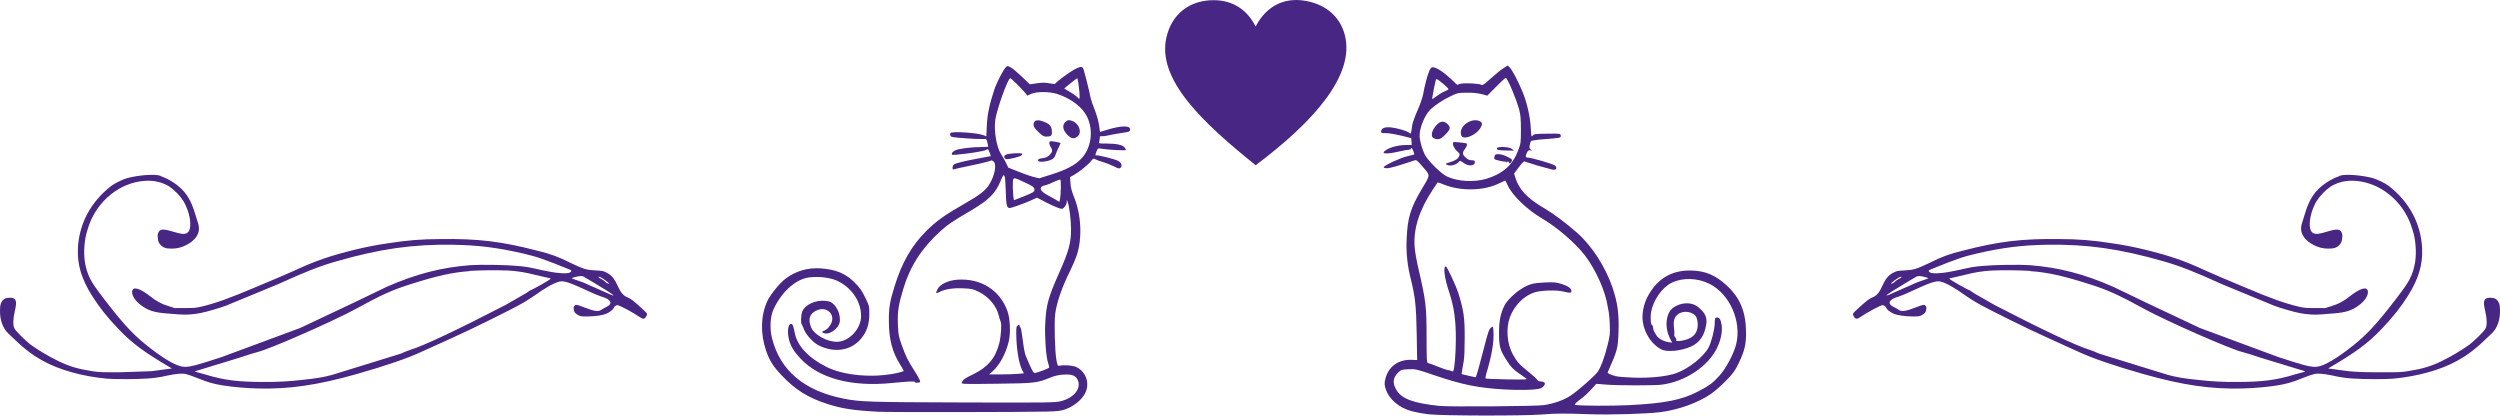
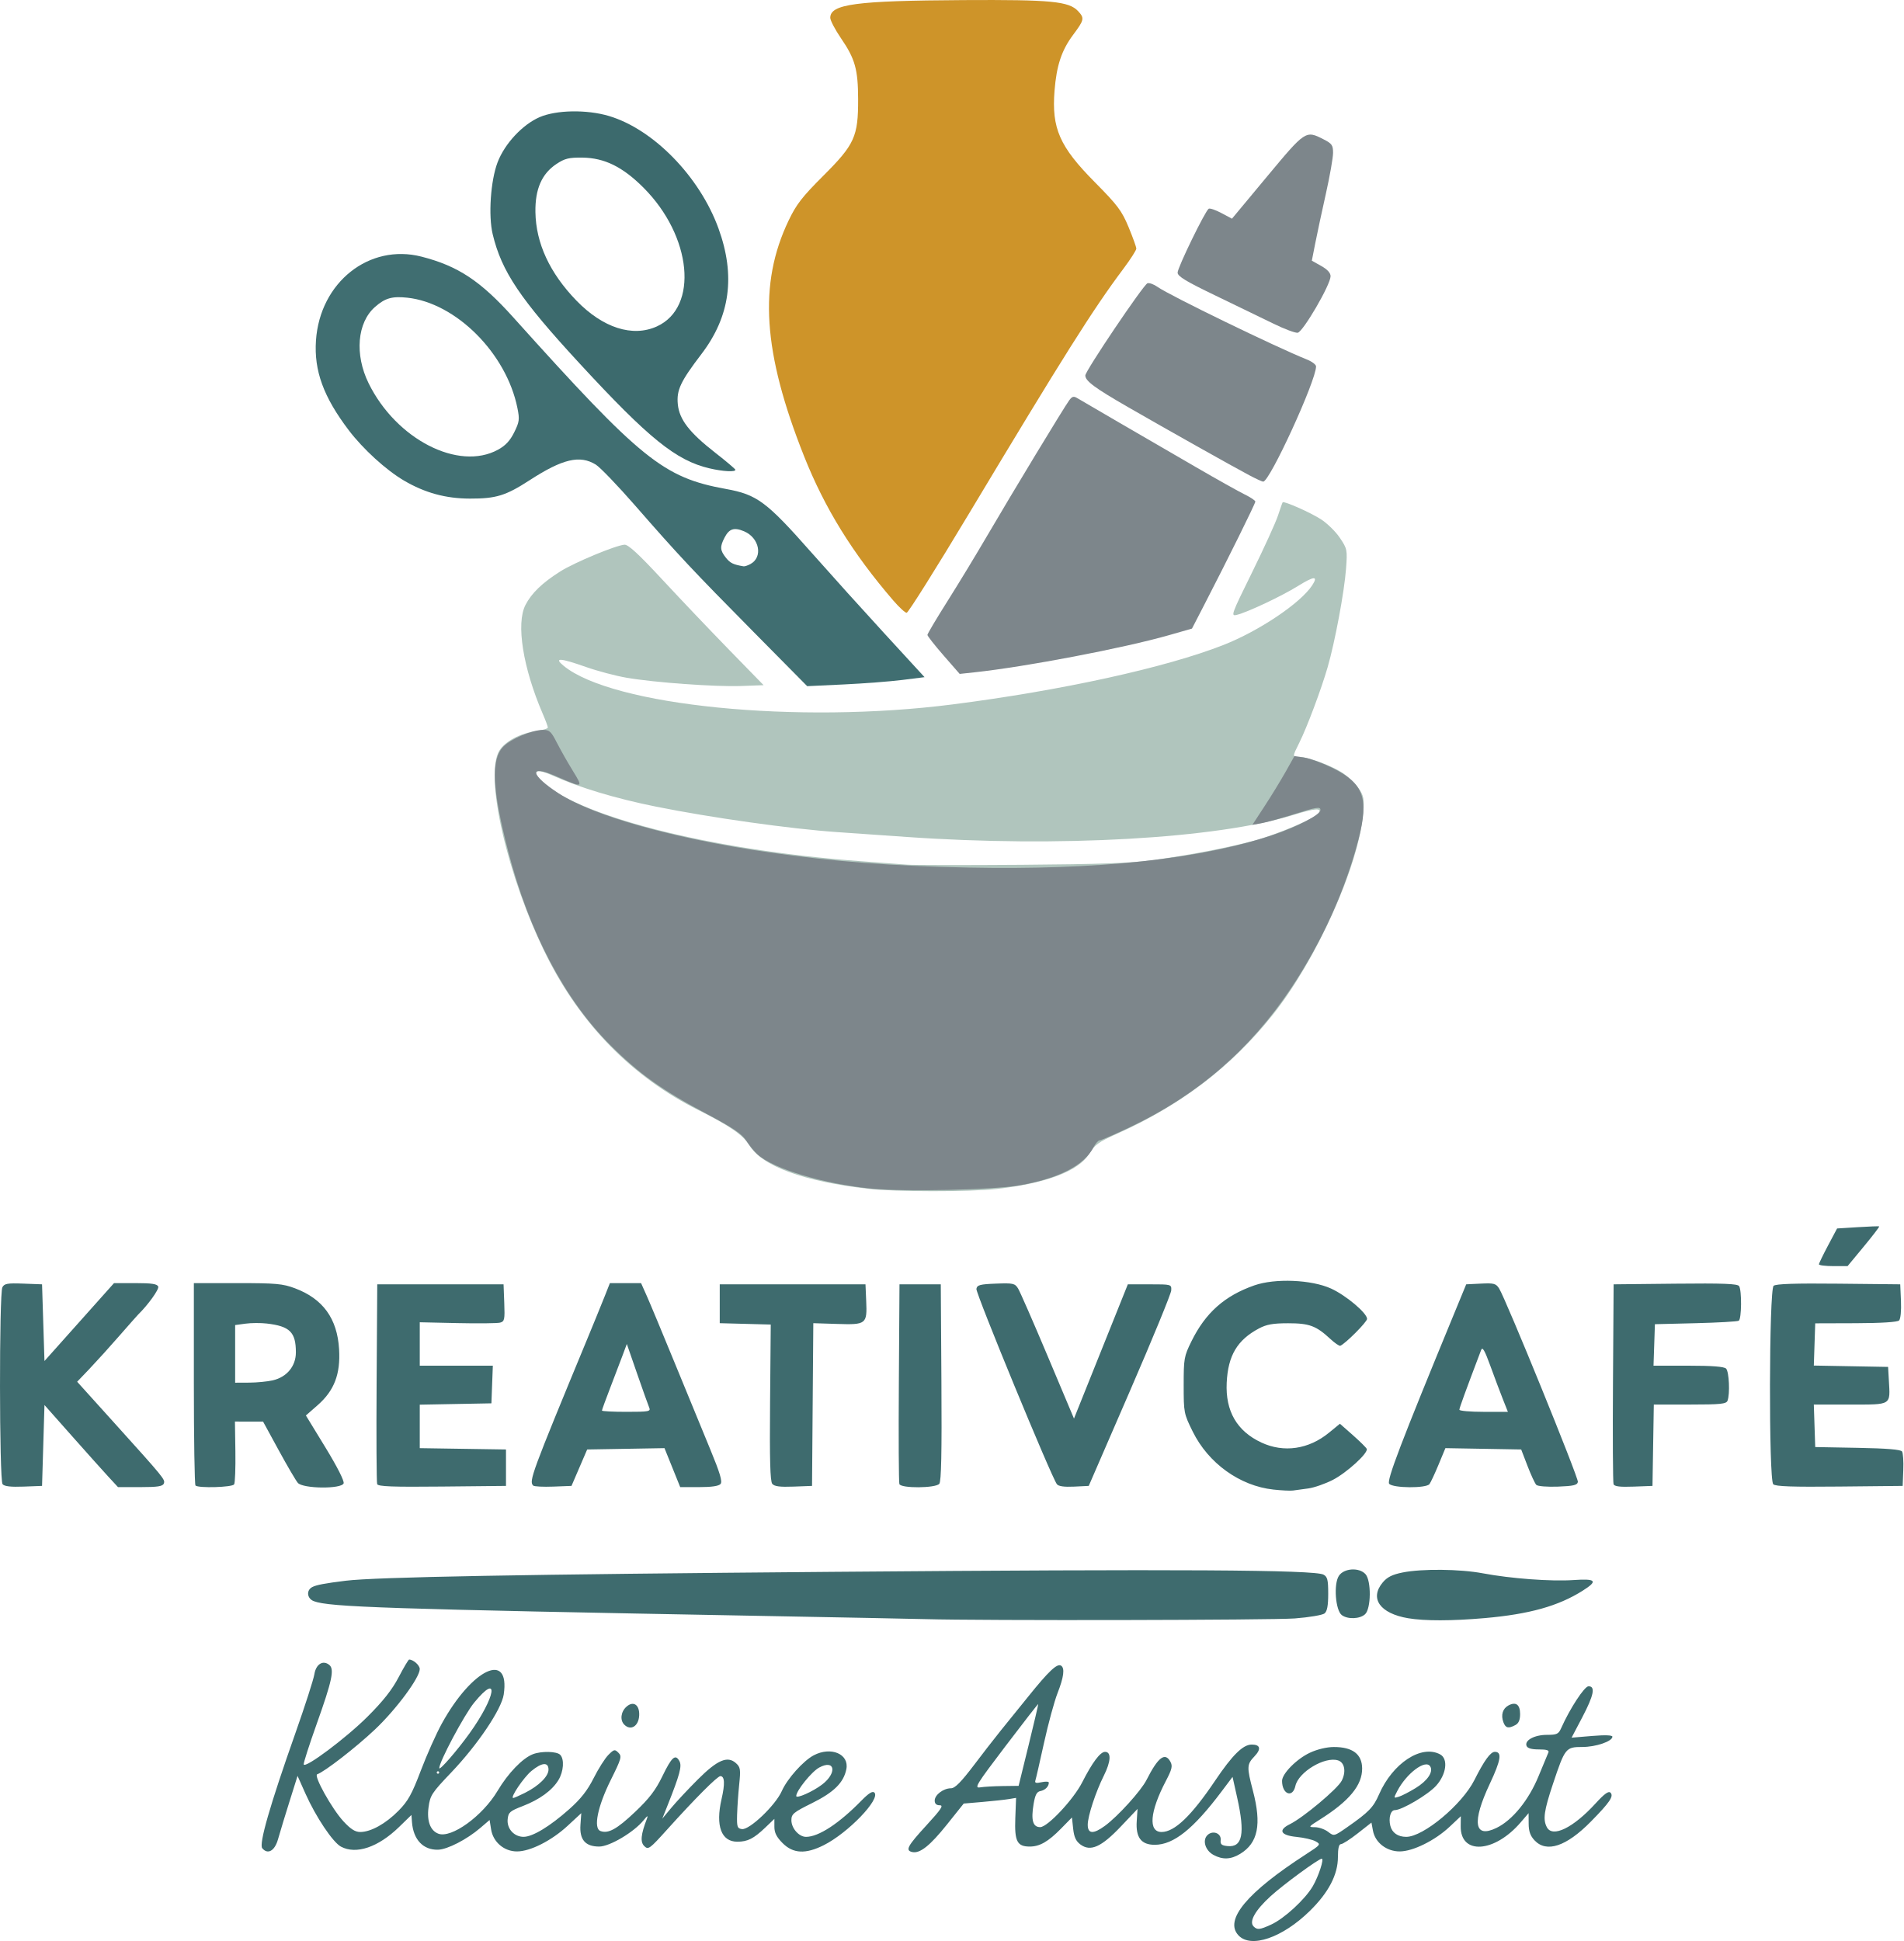
- <svg xmlns="http://www.w3.org/2000/svg" width="340.194" height="56.546" viewBox="0 0 90.01 14.961">
-   <g style="fill:#482683;fill-opacity:1;fill-rule:evenodd">
-     <path d="M203.454 81.412c-.346-1.354-1.435-2.2-2.932-2.374a3.52 3.52 0 0 0-.38-.021c-1.302 0-2.228.764-2.758 1.807-.553-1.1-1.498-1.796-2.874-1.796l-.28.01c-1.37.1-2.546.913-2.916 2.517-.667 2.884 2.5 5.833 6.07 8.702 3.808-2.85 6.78-6.07 6.07-8.844zM271.113 91a3.91 3.91 0 0 0-.86.43c-.8.527-1.192 1.113-1.53 2.293l-.158.507a1.147 1.147 0 0 0-.052.346c0 .43.307.828.85 1.106a2.08 2.08 0 0 0 1.013.25c.382 0 .572-.065.747-.253a.6.6 0 0 0 .179-.387c.03-.188.03-.274-.003-.383-.093-.315-.3-.346-.968-.147-.6.18-.782.205-.954.13-.172-.075-.245-.212-.27-.493-.038-.46.13-1.106.43-1.65a3.61 3.61 0 0 1 1.013-1.058c.6-.35 1.233-.452 2.004-.33 1.643.264 3.058 1.578 3.54 3.286a4.36 4.36 0 0 1 .203 1.027c.083.856-.045 1.633-.375 2.293-.165.332-.38.64-1.013 1.47-1.38 1.794-2.077 2.52-3.306 3.437-1.002.746-1.688 1.102-2.128 1.102-.4 0-.827-.116-2.52-.67l-5.33-1.975-3.72-1.756-2.152-1.037c-2-.883-3.733-1.328-5.7-1.48-.696-.05-2.442-.024-3.26.055-.592.055-.73.082-1.636.288-.9.202-1.663.267-1.877.157-.124-.062-.134-.144-.024-.188 1.774-.722 2.27-.893 3.24-1.116 1.74-.397 3.05-.558 4.728-.585 2.717-.045 4.963.274 7.93 1.126 1.157.332 2.1.705 3.985 1.56l3.55 1.465c.413.154 1.347.428 1.746.5.458.092 1.037.13 1.464.086l.86-.068c.77-.058 1.236-.2 1.698-.558.4-.294.623-.654.603-.924-.028-.38-.513-.246-1.267.346a3.34 3.34 0 0 1-1.188.633l-.448.144-.7-.003c-.623 0-.727-.01-1.085-.092-.95-.223-1.9-.558-3.688-1.318l-1.667-.702-.995-.435c-1.405-.654-2.438-1.013-4.102-1.42a23.54 23.54 0 0 0-2.418-.462 20.93 20.93 0 0 0-3.354-.264c-2.624-.04-4.215.154-6.695.8a9.03 9.03 0 0 0-2.187.804c-.95.448-1.1.496-1.73.527-.468.024-.52.034-.723.134-.393.192-.572.414-.868 1.075-.14.315-.358.544-.592.623-.18.058-.472.288-.95.73-.43.397-.42.38-.327.56.103.195.217.216.417.072.424-.3 1.405-.828 1.543-.828.1 0 .203.068.255.188.052.12.262.288.506.394.244.106.734.178 1.247.185.45.003.492-.003.65-.082.2-.106.3-.2.317-.414.017-.137.01-.17-.052-.233-.096-.096-.158-.082-.678.12-.7.27-.964.3-1.174.14a1.94 1.94 0 0 0-.289-.164c-.5-.23-.358-.53.313-.72.138-.04.54-.205.892-.373 1.23-.575 1.66-.72 1.956-.647.386.092.93.397 1.732.972.162.116.496.325.74.47.823.472 3.496 1.794 4.942 2.44l1.932.876c.964.452 2.456.965 4.456 1.534 2.672.757 4.6 1.037 6.733.982.816-.02 1.753-.106 2.4-.212.575-.096.968-.2 1.588-.452.875-.34.964-.363 1.36-.34.18.01.537.068.792.123a7.91 7.91 0 0 0 1.477.209c.685.048 2.15.048 2.655.003 1.66-.154 3.234-.6 4.32-1.2.84-.466 1.35-.87 2.397-1.893.365-.356.565-.938.544-1.568-.007-.312-.024-.394-.096-.534-.1-.216-.282-.312-.554-.312-.45 0-.527.192-.355.917.124.52.134.972.02 1.18-.107.202-.713.798-1.1 1.1a14.02 14.02 0 0 1-1.877 1.113c-.727.356-1.35.54-2.307.688-.475.072-.63.08-1.877.075-1.133 0-1.495-.014-2.17-.075l-1.378-.185c1.84-1.068 2.717-1.718 3.62-2.667.823-.863 1.32-1.5 1.822-2.293.713-1.14 1-2.098.954-3.197-.07-1.67-.868-3.173-2.263-4.258-.217-.17-.782-.448-1.085-.534-.734-.2-1.898-.3-2.273-.157zm-21.008 6.466c1.102.068 2.218.315 3.96.87 1.288.4 2.066.76 3.788 1.705 1.5.818 5.903 2.756 6.674 2.927.138.03.713.212 1.28.4l2.576.787c.22.058.403.12.403.134 0 .014-.06.038-.127.048-.067.01-.35.1-.62.17-1.202.37-2.214.5-3.905.496a20.41 20.41 0 0 1-2.648-.14c-.92-.092-1.446-.18-2.032-.34l-4.684-1.448a5.87 5.87 0 0 0-.706-.28c-.85-.257-3.25-1.393-6.406-3.026l-1.384-.794-.296-.202c-.086 0-1.402-.743-1.402-.8 0-.014.103-.04.234-.065l.816-.188a9.086 9.086 0 0 1 1.877-.3 29.02 29.02 0 0 1 2.6.027zm-7.153.407c.12.03.203.065.2.08a4.03 4.03 0 0 1-.424.154c-.214.068-.5.178-.627.243s-.344.16-.482.216l-.734.325c-.7.322-.75.305-.2-.055l1.112-.678.534-.315c.117-.068.262-.062.63.03zm-1.63.01a.716.716 0 0 1-.183.116.98.98 0 0 0-.231.157c-.083.1-.248.18-.3.164-.04-.014.34-.312.53-.414.124-.065.217-.08.183-.024zM122.887 91a3.91 3.91 0 0 1 .86.43c.8.527 1.192 1.113 1.53 2.293l.158.507c.028.068.052.226.052.346 0 .43-.307.828-.85 1.106a2.08 2.08 0 0 1-1.013.25c-.382 0-.572-.065-.747-.253a.6.6 0 0 1-.179-.387c-.03-.188-.03-.274.003-.383.093-.315.3-.346.968-.147.6.18.782.205.954.13.172-.075.245-.212.27-.493.038-.46-.13-1.106-.43-1.65a3.61 3.61 0 0 0-1.013-1.058c-.6-.35-1.233-.452-2.004-.33-1.643.264-3.058 1.578-3.54 3.286a4.36 4.36 0 0 0-.203 1.027c-.083.856.045 1.633.375 2.293.165.332.38.64 1.013 1.47 1.38 1.794 2.077 2.52 3.306 3.437 1.002.746 1.688 1.102 2.128 1.102.4 0 .827-.116 2.52-.67l5.33-1.975 3.72-1.756 2.152-1.037c2-.883 3.733-1.328 5.7-1.48.696-.05 2.442-.024 3.26.055.592.055.73.082 1.636.288.9.202 1.663.267 1.877.157.124-.062.134-.144.024-.188-1.774-.722-2.27-.893-3.24-1.116-1.74-.397-3.05-.558-4.728-.585-2.717-.045-4.963.274-7.93 1.126-1.157.332-2.1.705-3.985 1.56l-3.55 1.465c-.413.154-1.347.428-1.746.5a5.375 5.375 0 0 1-1.464.086l-.86-.068c-.77-.058-1.236-.2-1.698-.558-.4-.294-.623-.654-.603-.924.028-.38.513-.246 1.267.346a3.34 3.34 0 0 0 1.188.633l.448.144.7-.003c.623 0 .727-.01 1.085-.092.95-.223 1.9-.558 3.688-1.318l1.667-.702.995-.435c1.405-.654 2.438-1.013 4.102-1.42a23.54 23.54 0 0 1 2.418-.462 20.93 20.93 0 0 1 3.354-.264c2.624-.04 4.215.154 6.695.8a9.03 9.03 0 0 1 2.187.804c.95.448 1.1.496 1.73.527.468.024.52.034.723.134.393.192.572.414.868 1.075.14.315.358.544.592.623.18.058.472.288.95.73.43.397.42.38.327.56-.103.195-.217.216-.417.072-.424-.3-1.405-.828-1.543-.828-.1 0-.203.068-.255.188-.052.12-.262.288-.506.394-.244.106-.734.178-1.247.185-.45.003-.492-.003-.65-.082-.2-.106-.3-.2-.317-.414-.017-.137-.01-.17.052-.233.096-.096.158-.082.678.12.7.27.964.3 1.174.14a1.94 1.94 0 0 1 .289-.164c.5-.23.358-.53-.313-.72a8.455 8.455 0 0 1-.892-.373c-1.23-.575-1.66-.72-1.956-.647-.386.092-.93.397-1.732.972-.162.116-.496.325-.74.47-.823.472-3.496 1.794-4.942 2.44l-1.932.876c-.964.452-2.456.965-4.456 1.534-2.672.757-4.6 1.037-6.733.982a19.217 19.217 0 0 1-2.4-.212 6.614 6.614 0 0 1-1.588-.452c-.875-.34-.964-.363-1.36-.34-.18.01-.537.068-.792.123a7.91 7.91 0 0 1-1.477.209c-.685.048-2.15.048-2.655.003-1.66-.154-3.234-.6-4.32-1.2-.84-.466-1.35-.87-2.397-1.893-.365-.356-.565-.938-.544-1.568.007-.312.024-.394.096-.534.1-.216.282-.312.554-.312.45 0 .527.192.355.917-.124.52-.134.972-.02 1.18.107.202.713.798 1.1 1.1a14.02 14.02 0 0 0 1.877 1.113c.727.356 1.35.54 2.307.688.475.072.63.08 1.877.075l2.17-.075 1.378-.185c-1.84-1.068-2.717-1.718-3.62-2.667-.823-.863-1.32-1.5-1.822-2.293-.713-1.14-1-2.098-.954-3.197.07-1.67.868-3.173 2.263-4.258.217-.17.782-.448 1.085-.534.734-.2 1.898-.3 2.273-.157zm21.008 6.466c-1.102.068-2.218.315-3.96.87-1.288.4-2.066.76-3.788 1.705-1.5.818-5.903 2.756-6.674 2.927-.138.03-.713.212-1.28.4l-2.576.787c-.22.058-.403.12-.403.134 0 .014.06.038.127.048.067.01.35.1.62.17 1.202.37 2.214.5 3.905.496a20.41 20.41 0 0 0 2.648-.14c.92-.092 1.446-.18 2.032-.34l4.684-1.448a5.87 5.87 0 0 1 .706-.28c.85-.257 3.25-1.393 6.406-3.026l1.384-.794.296-.202c.086 0 1.402-.743 1.402-.8 0-.014-.103-.04-.234-.065l-.816-.188a9.086 9.086 0 0 0-1.877-.3 29.02 29.02 0 0 0-2.6.027zm7.153.407c-.12.03-.203.065-.2.08a4.03 4.03 0 0 0 .424.154c.214.068.5.178.627.243s.344.16.482.216l.734.325c.7.322.75.305.2-.055l-1.112-.678-.534-.315c-.117-.068-.262-.062-.63.03zm1.63.01c.014.02.093.072.183.116a.98.98 0 0 1 .231.157c.083.1.248.18.3.164.04-.014-.34-.312-.53-.414-.124-.065-.217-.08-.183-.024z" style="fill:#482683;fill-opacity:1" transform="matrix(.52917 0 0 .52917 -59.241 -41.813)" />
-   </g>
-   <path style="fill:#482683;fill-opacity:1;stroke-width:1" d="M110.973 155.94a5.116 5.116 0 0 1-.61-.11c-.463-.125-.825-.435-.942-.806a.51.51 0 0 1-.015-.342c.101-.454.466-.723.952-.704l.196.008-.016-.934c-.018-1.007-.051-1.322-.21-1.977a4.765 4.765 0 0 1-.15-1.482c.03-.72.143-1.094.532-1.744.329-.55.325-.496.055-.81-.21-.246-.235-.265-.31-.24-.644.214-.873.28-.983.28-.089 0-.127-.013-.118-.039.023-.069.594-.334.841-.39.133-.031.246-.06.252-.064.02-.015-.07-.234-.096-.234-.014 0-.025.014-.025.031 0 .018-.035.032-.077.032-.042 0-.195.027-.34.061-.495.116-.704.088-.46-.061.162-.1.43-.166.68-.17l.23-.004-.008-.123-.01-.122-.363-.09c-.2-.049-.446-.09-.547-.09-.171-.002-.183-.007-.173-.072.015-.11.139-.156.352-.135.224.024.586.13.66.196.06.054.067.039.104-.26.01-.086.096-.328.189-.536.093-.209.185-.472.205-.585.054-.308.156-.694.222-.845.045-.102.076-.134.132-.134.118 0 .39.176.638.41l.23.22.124-.035c.144-.04.698-.01.76.04.031.026.11-.03.328-.23.158-.144.36-.31.45-.366l.162-.102.072.068c.085.08.307.501.466.887.156.377.272.888.293 1.293.017.317.022.334.07.275.045-.057.094-.063.524-.069.467-.006.474-.005.484.064.012.086.002.089-.594.134-.274.021-.465.05-.479.071a.613.613 0 0 0-.043.148c-.017.087-.008.12.037.156.054.042.053.044-.014.028-.056-.013-.082.003-.119.073-.069.135-.06.189.034.189.129 0 .897.225.97.284.043.035.059.072.045.109-.017.045-.045.05-.155.033a13.126 13.126 0 0 1-.991-.29c-.02-.007-.11.088-.202.212l-.167.224.04.133c.131.439.429.757 1.048 1.118.321.188.784.533 1.18.882.532.468 1.028 1.238 1.28 1.987.177.529.231.923.212 1.545-.02.634-.035.689-.39 1.49-.016.037.071.08.288.14.07.02.362.044.649.054.601.02 1.208-.045 1.536-.164.45-.163.994-.598 1.162-.93.107-.21.212-.63.218-.868.004-.17.013-.194.071-.203.092-.013.145.064.175.256.038.239-.018.535-.158.829-.321.675-1.153 1.228-2.009 1.334-.26.032-1.565.03-1.995-.004l-.35-.028-.123.138c-.187.207-.297.31-.48.444-.166.124-.198.169-.125.18.21.032 1.295.036 1.902.006 1.294-.064 1.911-.186 2.504-.498.393-.206.511-.294.75-.554.239-.26.517-.78.607-1.13.21-.827-.225-1.82-.96-2.187-.427-.214-.961-.23-1.355-.04-.344.167-.668.626-.744 1.054-.035.202-.013.478.038.478.017 0 .03.034.03.075 0 .078.037.16.14.313.065.099.27.204.437.224l.11.014-.088-.179c-.155-.316-.15-.714.011-.959.103-.155.367-.278.597-.278.229 0 .376.07.554.263a.536.536 0 0 1 .153.505c-.061.397-.238.65-.551.791-.348.156-.85.206-1.054.104-.397-.197-.688-.693-.688-1.172 0-.244.07-.514.19-.742.337-.63.855-.942 1.548-.93.52.009.889.163 1.303.546.47.436.68.941.688 1.665.005.434-.052.682-.26 1.115-.137.286-.196.368-.458.638a4.6 4.6 0 0 1-.54.476c-.465.32-1.175.577-1.823.659-.5.063-1.82.102-2.544.076-.96-.034-1.165-.033-1.753.011-.684.052-3.573.046-4.044-.009zm4.14-.33c.374-.058.715-.179.966-.343.254-.166.866-.704.975-.856.11-.155.246-.519.351-.94.09-.36.098-.427.084-.763a3.85 3.85 0 0 0-.036-.448 1.985 1.985 0 0 1-.036-.187c-.077-.545-.415-1.31-.81-1.837-.33-.439-1.008-1.027-1.539-1.337-.548-.32-1.086-.834-1.253-1.2a1.372 1.372 0 0 0-.09-.178 3.27 3.27 0 0 0-.198.094c-.569.285-1.4.302-2.038.043a.989.989 0 0 0-.199-.068l-.164.247c-.499.75-.712 1.423-.662 2.082.011.15.063.456.115.682.3 1.3.315 1.435.315 2.646 0 .699.008.845.044.845.024 0 .177.056.34.123.162.068.338.128.39.133a.365.365 0 0 1 .132.037c.02.014.043.015.052 0 .049-.08.093-.61.095-1.146.002-.693-.065-1.168-.235-1.68-.177-.53-.23-.942-.124-.942.043 0 .374.713.456.98.19.623.222.85.222 1.579 0 .398-.014.75-.035.853-.02.095-.046.239-.056.319l-.02.145.247.058c.135.032.252.056.259.054.02-.006.142-.434.286-1.003.161-.634.196-.734.277-.79.064-.045.066-.042.077.135.023.395-.055.856-.262 1.547-.022.073-.031.143-.02.154.012.012.36.027.773.034.675.011.745.008.687-.035a14.358 14.358 0 0 0-.284-.199 1.23 1.23 0 0 1-.386-.402c-.27-.408-.306-.529-.307-1.028-.001-.445.054-.717.205-1.013.08-.158.38-.45.599-.582.287-.175.42-.211.845-.23.341-.014.411-.007.605.054.239.077.351.159.351.256 0 .074-.043.076-.3.014-.24-.058-.79-.042-1.018.03-.387.12-.731.464-.893.891-.15.396-.108.965.1 1.338.153.276.23.36.548.618.165.133.315.268.333.301.02.036.066.06.118.06.047.001.106.014.131.03.069.044-.013.18-.133.221-.164.058-.747.073-1.334.037-.94-.059-1.494-.173-2.491-.512-.641-.218-.666-.224-.923-.213-.251.01-.269.016-.376.12-.189.183-.208.374-.063.622.188.322.605.478 1.546.577.355.037 3.487.014 3.76-.028zm5.247-2.405c.199-.098.296-.26.296-.497a.695.695 0 0 0-.047-.26c-.107-.206-.46-.266-.662-.112-.137.104-.176.239-.144.498.013.11.017.218.009.24-.008.023.009.068.039.101s.044.077.03.098c-.04.066.309.017.479-.068zm-7.301-5.749c.581-.179.93-.49 1.128-1.006.101-.265.103-.284.103-.762 0-.377-.014-.54-.06-.71-.105-.393-.427-1.154-.488-1.154-.014 0-.17.145-.344.321l-.318.321-.187-.052a2.108 2.108 0 0 0-.526-.053c-.32 0-.353.006-.576.11-.293.135-.622.352-.776.512-.198.205-.373.641-.373.926 0 .157.08.457.179.664.108.226.593.707.816.809.396.18.978.21 1.422.074zm-1.437-.503c-.058-.036-.05-.043.123-.093.185-.053.286-.122.323-.221.026-.068.02-.09-.042-.14-.104-.084-.183-.214-.184-.3 0-.07.004-.072.23-.05.125.012.239.027.252.035.045.026.023.11-.058.216-.096.126-.084.197.054.314a.32.32 0 0 0 .204.08c.085 0 .108.013.108.06 0 .155-.236.167-.426.021-.093-.07-.11-.074-.145-.03-.098.118-.332.176-.44.108zm2.228-.087c-.018-.047-.025-.048-.05-.008-.022.034-.03.036-.03.005 0-.023-.014-.033-.031-.023-.03.019-.37-.057-.403-.09-.009-.01-.007-.053.004-.097.017-.07.038-.08.147-.08a.8.8 0 0 1 .316.095c.167.084.185.103.157.156-.048.089-.086.103-.11.041zm-.373-.441c-.03-.008-.055-.035-.055-.06 0-.076.446-.062.541.017l.075.063-.253-.003a2.256 2.256 0 0 1-.308-.018zm-2.322-.422c-.1-.04-.095-.207.01-.366.17-.253.33-.3.488-.142.118.117.098.192-.1.39-.155.156-.24.181-.398.118zm1.011-.066c-.022-.022-.04-.084-.04-.136.001-.277.37-.52.648-.429.134.045.146.129.04.287-.153.226-.538.392-.648.278zm-.616-1.627c.074-.029.134-.063.134-.077 0-.043-.407-.383-.437-.365-.016.01-.053.15-.082.311l-.068.364c-.013.064.003.058.152-.055.092-.07.227-.15.3-.178zM91.161 155.848c-.903-.048-1.311-.111-1.85-.284-.684-.22-1.154-.514-1.631-1.02-.313-.33-.445-.54-.567-.896-.21-.615-.195-1.255.042-1.78.102-.226.452-.657.659-.812.375-.28.8-.403 1.276-.37.543.04.882.182 1.214.511.18.18.254.285.376.534.148.301.152.317.15.592 0 .373-.09.643-.295.89-.366.439-.961.532-1.539.239-.19-.096-.45-.382-.52-.572a.957.957 0 0 0-.08-.18c-.039-.043-.028-.33.018-.455.088-.246.483-.43.837-.39.167.02.21.038.309.137a.801.801 0 0 1 .208.609c-.041.273-.42.52-.613.398-.038-.024-.032-.035.031-.062.112-.046.17-.1.246-.223.217-.355-.14-.7-.523-.504-.233.119-.29.313-.175.598.11.274.604.541.963.52.427-.026.837-.48.837-.926 0-.574-.406-1.115-.988-1.32a2.216 2.216 0 0 0-.957-.06c-.462.097-.938.547-1.21 1.142-.118.257-.14.692-.052 1.038.295 1.167 1.164 1.897 2.588 2.175.596.116.896.126 4.273.136 3.169.009 3.335.007 3.555-.05.467-.12.738-.477.584-.773-.077-.15-.206-.197-.499-.18a1.42 1.42 0 0 0-.504.117c-.459.186-.541.195-1.921.212-1.221.015-1.262.014-1.242-.043.038-.106.08-.137.416-.301.525-.258.79-.573.929-1.106.064-.249.096-.688.055-.777a1.633 1.633 0 0 1-.07-.226c-.082-.347-.36-.678-.713-.853-.21-.104-.26-.116-.56-.129-.363-.016-.653.026-.842.123-.066.034-.128.055-.136.046-.008-.008.01-.069.043-.134.087-.18.386-.323.719-.346.848-.057 1.535.377 1.805 1.141.095.27.115.781.043 1.081-.108.45-.33.856-.595 1.089l-.113.099h.417c.23 0 .51-.01.626-.02l.209-.02-.06-.115c-.104-.198-.188-.65-.208-1.107-.013-.323-.008-.443.022-.478.05-.06.094-.062.094-.003 0 .024.014.049.03.055.017.006.054.207.082.447.028.24.074.492.103.56.235.557.276.634.336.628.103-.01.498-.16.51-.194a.533.533 0 0 0-.038-.171c-.073-.214-.124-.922-.102-1.401.031-.68.106-.95.514-1.866.331-.743.416-1.055.416-1.533 0-.34-.063-.845-.123-.996l-.03-.075-.002.085a.33.33 0 0 1-.076.17c-.072.084-.078.086-.212.047a3.779 3.779 0 0 1-.46-.208l-.323-.168-.21.095c-.242.11-.707.277-.771.277-.108 0-.13-.096-.145-.64-.019-.617-.049-.672-.187-.331-.177.437-.42.68-1.052 1.054-.725.428-.834.502-1.095.737-.688.621-1.1 1.256-1.349 2.076-.183.608-.216.822-.199 1.289.014.38.025.436.14.755.149.41.21.536.448.91.182.286.245.421.198.426a1.232 1.232 0 0 0-.096.015c-.04.007-.07-.003-.07-.023 0-.037-.203-.029-.863.035-1.44.14-2.59-.17-3.255-.874-.24-.255-.356-.44-.417-.669-.077-.289-.044-.588.065-.588.058 0 .09.078.136.323.086.464.493.9 1.142 1.226.629.316 1.69.407 2.54.22.134-.03.244-.063.244-.075 0-.011-.057-.111-.127-.222-.287-.458-.406-.907-.41-1.548-.005-.503.03-.714.207-1.283.263-.848.608-1.45 1.127-1.973.356-.358.694-.6 1.373-.985.563-.32.787-.495.919-.72.194-.33.26-.705.144-.81-.044-.04-.075-.047-.118-.025-.055.03-.535.142-1.014.238a3.22 3.22 0 0 0-.29.068c-.043.016-.055.004-.055-.057 0-.043.02-.094.043-.113.057-.048.419-.137.914-.225.224-.04.412-.075.417-.078a.48.48 0 0 0-.043-.136c-.05-.127-.052-.128-.139-.083-.083.044-.604.126-1.03.164-.184.017-.199.013-.188-.041.006-.033.06-.084.12-.113.124-.06.602-.12.956-.12.13 0 .236-.007.236-.017 0-.01-.015-.078-.033-.151-.032-.125-.04-.133-.13-.12a6.363 6.363 0 0 1-.639-.025c-.484-.035-.547-.046-.563-.098-.011-.032-.01-.073 0-.09.046-.073.978-.013 1.193.076l.1.042.02-.396c.018-.398.098-.775.271-1.29.086-.256.328-.727.411-.803.061-.055.067-.055.178.004.063.034.244.185.402.336l.287.274.26-.037c.201-.028.3-.028.447.002.116.024.196.028.208.01.043-.067.503-.408.675-.502.2-.108.276-.122.323-.06.027.034.225.81.278 1.09.011.06.076.246.143.413.07.176.137.409.157.552l.035.248.232-.072c.54-.166.875-.168.852-.005-.008.064-.039.075-.292.111a8.05 8.05 0 0 0-.496.09.852.852 0 0 1-.26.03c-.03-.012-.044.005-.045.052a.614.614 0 0 1-.019.14c-.019.07-.014.071.247.071.363 0 .59.047.658.134.03.039.055.082.055.097 0 .028-.593 0-.857-.042-.151-.023-.153-.023-.196.081-.05.119-.057.18-.017.156.037-.023.635.125.78.193.131.062.175.187.089.258-.04.033-.079.024-.229-.054a2.837 2.837 0 0 0-.416-.164 1.418 1.418 0 0 1-.278-.104c-.034-.028-.063-.01-.136.08-.11.138-.425.392-.616.498l-.136.075.015.22c.01.152.05.302.125.486.27.657.308 1.51.095 2.132-.045.13-.148.37-.23.534-.293.587-.481 1.128-.538 1.545-.042.311-.013 1.385.046 1.685.034.177.048.202.101.19.174-.038.506-.01.631.055a.693.693 0 0 1 .292.947c-.12.232-.403.459-.713.57-.143.052-.276.068-.65.078-.82.021-5.693.027-6.069.007zm6.564-8.03c.004-.167-.003-.314-.015-.326-.012-.013-.13.028-.262.09a1.43 1.43 0 0 1-.293.115c-.03 0-.08.02-.114.043-.095.07-.018.188.196.302.1.053.238.13.307.172l.125.076.025-.085a2.51 2.51 0 0 0 .03-.388zm-1.31.266c.298-.122.36-.158.36-.212 0-.107-.035-.135-.346-.281-.42-.198-.42-.198-.432.012-.011.181.021.627.045.627.007 0 .176-.066.374-.146zm1.005-.79c.516-.168.8-.317 1.02-.537.38-.38.476-1.025.229-1.534-.17-.346-.572-.653-1.075-.817-.276-.09-.744-.091-.94-.002l-.136.062-.065-.086c-.096-.129-.515-.541-.548-.541-.084 0-.486 1.118-.54 1.501-.056.395.049 1.002.215 1.243.047.07.124.205.17.3l.084.176.322.127c.344.136.587.217.713.238a.43.43 0 0 1 .08.018c.002.002.213-.065.471-.148zm-.501-.472c-.037-.06.006-.089.156-.106a.378.378 0 0 0 .233-.101c.117-.112.131-.18.06-.288-.065-.098-.076-.185-.028-.215.033-.02.376.04.376.067 0 .008-.033.08-.074.162-.04.082-.09.2-.111.263a.256.256 0 0 1-.153.17c-.141.068-.429.097-.46.048zm-1.223-.119c-.039-.1.056-.142.355-.16.282-.015.339.004.244.082-.045.038-.406.13-.512.13-.037 0-.076-.023-.087-.052zm2.27-.82c-.188-.187-.205-.39-.042-.497.073-.048.094-.049.21-.008.253.088.366.422.19.56-.124.097-.221.082-.358-.055zm-1.05-.11c-.137-.132-.172-.186-.172-.265 0-.18.172-.203.46-.063.146.072.199.16.199.336 0 .134-.033.16-.207.16-.088 0-.14-.032-.28-.167zm1.458-1.612a1.913 1.913 0 0 0-.054-.322c-.017 0-.228.161-.374.286l-.1.085.21.125c.115.068.238.156.272.194.058.064.064.065.074.011a2.564 2.564 0 0 0-.028-.38z" transform="translate(-59.531 -141.023)" />
+ <svg xmlns="http://www.w3.org/2000/svg" xml:space="preserve" width="783.608" height="799.201" viewBox="0 0 207.33 211.455">
+   <path d="M141.059 78.559a1210 1210 0 0 0-6.284-3.045c-3.275-1.576-4.167-2.116-4.167-2.523 0-.553 3.003-6.721 3.388-6.96.127-.078.749.135 1.381.473l1.15.615 3.823-4.594c4.185-5.029 4.21-5.046 6.143-4.06.927.473 1.048.644 1.048 1.484 0 .523-.35 2.515-.778 4.427s-.949 4.34-1.157 5.397l-.378 1.92 1.024.576c.68.382 1.022.76 1.018 1.122-.012.936-3.021 6.096-3.59 6.155-.278.028-1.457-.416-2.621-.987" style="fill:#7d868b;fill-opacity:1" transform="translate(-2.335 -43.294)" />
+   <path d="M79.603 94.314c-3.626-.852-6.592-3.248-14.124-11.412-6.491-7.035-8.504-10.029-9.477-14.09-.486-2.032-.228-5.836.532-7.832.77-2.023 2.705-4.106 4.567-4.919 1.819-.793 5.144-.851 7.562-.132 4.853 1.444 9.884 6.607 11.932 12.244 1.877 5.167 1.276 9.59-1.862 13.702-2.276 2.983-2.715 3.917-2.566 5.459.16 1.66 1.255 3.08 4.076 5.28 1.195.933 2.182 1.768 2.192 1.855.031.266-1.363.19-2.832-.155m-5.718-15.459c4.575-2.077 3.824-9.837-1.465-15.124-2.266-2.266-4.25-3.24-6.654-3.267-1.464-.017-1.91.092-2.813.69-1.6 1.059-2.336 2.738-2.297 5.243.053 3.39 1.557 6.64 4.467 9.645 2.881 2.976 6.117 4.015 8.762 2.813" style="fill:#3c6a6d;fill-opacity:1" transform="translate(-2.335 -43.294)" />
+   <path d="M138.41 95.066c-1.822-.965-9.077-5.043-13.226-7.434-3.619-2.085-4.63-2.836-4.63-3.435 0-.495 6.317-9.867 6.766-10.04.197-.075.694.102 1.104.394 1.289.918 12.871 6.548 16.273 7.91.545.219.992.556.992.75 0 1.56-5.044 12.555-5.76 12.555-.109 0-.792-.315-1.518-.7" style="fill:#7d868b;fill-opacity:1" transform="translate(-2.335 -43.294)" />
+   <path d="M99.636 108.712c-4.442-5.157-7.466-10.05-9.72-15.725-4.49-11.305-4.98-18.768-1.683-25.664.845-1.768 1.47-2.574 3.794-4.895 3.4-3.394 3.792-4.259 3.78-8.334-.008-3.236-.332-4.391-1.854-6.614-.65-.95-1.18-1.96-1.18-2.246 0-1.496 2.773-1.865 14.52-1.931 9.546-.054 11.477.132 12.476 1.204.712.765.673.952-.545 2.584-1.252 1.678-1.805 3.344-2.022 6.084-.324 4.103.549 6.09 4.375 9.954 2.504 2.53 2.943 3.113 3.688 4.903.464 1.118.845 2.174.845 2.346s-.636 1.164-1.413 2.202c-3.328 4.447-6.448 9.395-16.83 26.695-3.558 5.928-6.605 10.778-6.773 10.778s-.823-.603-1.458-1.341" style="fill:#ce9429;fill-opacity:1" transform="translate(-2.335 -43.294)" />
+   <path d="M105.112 114.697c-.966-1.108-1.756-2.114-1.756-2.235s.97-1.754 2.155-3.63a287 287 0 0 0 4.318-7.113c2.716-4.651 8.446-14.113 8.973-14.817.331-.442.481-.477.915-.213a653 653 0 0 0 4.58 2.674l8.277 4.804c2.319 1.345 4.73 2.696 5.358 3.001s1.142.652 1.142.77c0 .217-2.99 6.262-5.535 11.19l-1.366 2.645-2.474.708c-4.956 1.418-15.583 3.45-21.213 4.056l-1.617.174z" style="fill:#7d868b;fill-opacity:1" transform="translate(-2.335 -43.294)" />
+   <path d="M84.412 112.131c-6.659-6.736-8.164-8.343-12.917-13.789-1.875-2.148-3.792-4.142-4.26-4.432-1.737-1.073-3.616-.631-7.201 1.694-2.614 1.694-3.655 2.015-6.52 2.008-2.628-.006-4.888-.624-7.168-1.96-1.953-1.145-4.458-3.427-6.022-5.488-2.755-3.63-3.797-6.486-3.571-9.786.433-6.326 5.8-10.585 11.498-9.125 3.973 1.018 6.422 2.638 9.993 6.613 13.954 15.53 16.344 17.46 23.172 18.697 3.39.615 4.406 1.373 9.33 6.952a728 728 0 0 0 7.924 8.787l4.373 4.763-2.423.304c-1.333.167-4.21.388-6.393.49l-3.968.187zm-.341-7.386c1.4-.75.989-2.87-.694-3.574-1.09-.455-1.617-.282-2.124.699-.514.994-.489 1.368.147 2.177.463.588.806.755 1.93.943.12.02.453-.09.741-.245M56.579 92.286c.817-.447 1.312-.977 1.765-1.89.566-1.142.602-1.409.353-2.646-1.2-5.966-6.696-11.467-12.014-12.027-1.646-.173-2.4.045-3.498 1.009-1.946 1.708-2.237 5.185-.697 8.318 2.996 6.097 9.793 9.587 14.091 7.236" style="fill:#406e71;fill-opacity:1" transform="translate(-2.335 -43.294)" />
+   <path d="M96.936 172.807c-7.122-.82-11.594-2.462-13.001-4.775-.66-1.086-2.173-2.127-5.513-3.796-7.217-3.607-12.846-9.346-16.608-16.93-4.222-8.51-6.746-19.552-5.084-22.24.63-1.021 2.282-1.894 4.037-2.135.685-.094 1.244-.263 1.244-.377s-.248-.782-.551-1.485c-2.166-5.022-2.932-9.844-1.886-11.874.66-1.282 1.836-2.414 3.785-3.646 1.54-.974 6.023-2.841 6.996-2.915.407-.03 1.533 1.007 4.112 3.788a516 516 0 0 0 7.298 7.673l3.746 3.843-2.423.088c-2.839.104-9.44-.371-12.51-.9-1.182-.203-3.166-.729-4.41-1.168-2.84-1.002-3.548-1.04-2.437-.128 5.314 4.36 25.459 6.362 42.333 4.208 11.913-1.52 23.278-4.015 29.55-6.485 3.881-1.528 8.383-4.555 9.65-6.488.69-1.055.227-1.034-1.55.072-1.764 1.098-5.456 2.841-6.65 3.14-.688.173-.628.008 1.658-4.634 1.305-2.648 2.573-5.43 2.818-6.182s.475-1.401.51-1.443c.137-.168 2.988 1.091 4.153 1.835.685.437 1.62 1.351 2.077 2.032.805 1.198.826 1.302.675 3.353-.183 2.507-1.205 7.984-2.004 10.74-.702 2.425-2.257 6.57-3.09 8.235-.764 1.53-.764 1.53-.013 1.53.966 0 3.656 1.01 4.81 1.807.58.4 1.337 1.14 1.681 1.643.548.802.609 1.13.487 2.636-.466 5.764-5.085 16.054-9.915 22.092-4.506 5.632-9.976 9.794-16.987 12.924-1.913.854-2.353 1.175-2.945 2.141-1.155 1.888-4.698 3.231-10.116 3.836-2.929.326-11.033.317-13.927-.015M127.893 137c4.21-.588 8.148-1.346 11.084-2.134 2.481-.666 6.679-2.455 7.007-2.986.368-.595-.384-.541-2.776.198-8.345 2.58-25.572 3.557-42.133 2.393-1.912-.135-5.323-.372-7.578-.528-5.064-.35-13.74-1.57-19.712-2.775-4.433-.894-8.341-2.072-11.3-3.406-1.602-.722-2.224-.55-1.381.382 3.557 3.93 18.472 7.761 34.906 8.964 2.183.16 4.505.334 5.16.386s6.25.058 12.435.013c8.516-.062 11.983-.185 14.288-.507" style="fill:#b0c5bd;fill-opacity:1" transform="translate(-2.335 -43.294)" />
+   <path d="M97.362 172.794c-5.289-.503-10.803-2.158-12.545-3.765-.345-.318-.894-.995-1.221-1.505-.46-.714-1.433-1.37-4.268-2.874-4.822-2.557-7.357-4.36-10.451-7.438-5.017-4.99-8.893-12.325-11.186-21.173-1.746-6.734-1.9-9.975-.546-11.389.825-.861 3.145-1.84 4.36-1.84.67 0 .874.186 1.457 1.338a54 54 0 0 0 1.735 3.063c1.206 1.971 1.229 1.964-1.875.612-2.943-1.281-2.722-.11.36 1.898 3.803 2.478 12.622 4.95 22.958 6.433 6.948.998 13.324 1.484 21.662 1.654 14.04.285 25.208-.902 33.072-3.514 2.74-.91 5.292-2.238 5.292-2.754 0-.397-.388-.333-3.015.498-1.325.418-2.857.84-3.404.938l-.995.177 1.348-2.063a79 79 0 0 0 2.29-3.744l.942-1.681 1.086.164c.598.09 1.948.584 3.001 1.098 3.448 1.683 4.053 3.31 2.897 7.789-1.417 5.49-3.994 11.19-7.313 16.177-4.478 6.73-10.212 11.689-17.54 15.172-1.688.803-3.194 1.46-3.347 1.46s-.456.344-.675.766c-1.021 1.976-3.807 3.4-8.11 4.146-2.765.48-12.416.695-15.97.357" style="fill:#7d868b;fill-opacity:1" transform="translate(-2.335 -43.294)" />
+   <path d="M200.466 181.028c.005-.11.451-1.032.992-2.05l.984-1.853 2.249-.14c1.237-.078 2.29-.117 2.34-.087s-.706 1.017-1.678 2.192l-1.768 2.136h-1.564c-.86 0-1.56-.089-1.555-.198M195.488 204.99c-.5-.5-.46-21.203.041-21.62.256-.212 2.346-.28 7.078-.23l6.714.07.08 1.827c.045 1.057-.041 1.945-.206 2.11-.179.178-1.927.29-4.71.299l-4.424.014-.077 2.3-.076 2.3 4.045.074 4.045.073.082 1.44c.158 2.788.359 2.66-4.198 2.66h-3.974l.076 2.316.077 2.315 4.626.085c3.172.059 4.691.184 4.831.397.112.172.174 1.086.136 2.031l-.068 1.72-6.888.07c-5.136.053-6.97-.01-7.21-.25M178.093 204.983c-.072-.188-.1-5.164-.062-11.057l.07-10.716 6.728-.07c5.206-.055 6.776.005 6.941.264.303.478.272 3.58-.038 3.772-.142.087-2.255.209-4.696.269l-4.438.109-.076 2.26-.076 2.26h3.793c2.598 0 3.894.1 4.112.317.329.33.438 2.764.157 3.498-.137.355-.752.418-4.095.418h-3.934l-.073 4.432-.072 4.432-2.055.077c-1.494.056-2.09-.016-2.186-.265zM153.652 204.938c-.292-.353 1.29-4.497 7.084-18.553l1.308-3.175 1.598-.078c1.422-.07 1.64-.012 1.986.53.721 1.128 8.664 20.637 8.58 21.075-.066.35-.485.449-2.17.512-1.172.044-2.207-.04-2.358-.19-.148-.148-.579-1.076-.958-2.063l-.69-1.794-4.127-.073-4.128-.072-.743 1.792c-.409.986-.855 1.942-.991 2.123-.357.476-3.99.448-4.39-.034m12.38-9.226c-.303-.764-.915-2.393-1.361-3.62-.621-1.709-.856-2.111-1.005-1.72-1.735 4.578-2.367 6.311-2.367 6.5 0 .126 1.19.23 2.642.23h2.642zM117.459 204.984c-.588-.75-8.856-20.817-8.768-21.279.08-.424.386-.506 2.129-.572 1.877-.07 2.063-.03 2.41.53.207.333 1.662 3.658 3.233 7.39l2.857 6.783 2.933-7.313 2.933-7.313h2.38c2.371 0 2.38.002 2.347.662-.018.364-2.047 5.305-4.509 10.98l-4.476 10.319-1.6.078c-1.075.052-1.69-.035-1.87-.265M100.301 204.972c-.07-.182-.095-5.153-.057-11.046l.069-10.716h4.498l.069 10.685c.05 7.668-.016 10.787-.23 11.047-.402.483-4.165.509-4.348.03M86.456 204.947c-.23-.277-.293-2.628-.24-8.866l.074-8.489-2.778-.074-2.778-.074v-4.234h15.875l.078 1.81c.11 2.528.01 2.608-3.164 2.506l-2.597-.082-.07 8.863-.068 8.864-2.01.076c-1.49.057-2.09-.02-2.322-.3M60.415 205.137c-.483-.483-.202-1.247 5.888-15.973a456 456 0 0 0 1.917-4.697l.549-1.389h3.395l.62 1.39c.342.763 1.719 4.067 3.06 7.341 1.343 3.275 3.077 7.494 3.855 9.376 1.06 2.565 1.342 3.51 1.126 3.77-.193.233-.969.348-2.343.348h-2.054l-.856-2.123-.856-2.123-4.211.073-4.211.072-.854 1.984-.854 1.985-1.992.076c-1.096.042-2.076-.008-2.179-.11m12.636-8.499c-.109-.255-.702-1.918-1.318-3.696l-1.12-3.233-.465 1.249c-.256.686-.866 2.287-1.356 3.558s-.89 2.371-.89 2.447 1.203.138 2.674.138c2.445 0 2.657-.04 2.475-.463M43.418 204.976c-.071-.184-.098-5.157-.06-11.05l.07-10.716h13.758l.076 2.017c.07 1.835.029 2.03-.458 2.157-.294.077-2.382.1-4.64.05l-4.106-.09v4.73h7.96l-.078 2.05-.077 2.051-3.903.073-3.902.073v4.737l4.696.072 4.696.072v3.969l-6.952.07c-5.422.055-6.98-.003-7.08-.265zM23.628 205.127c-.097-.097-.177-5.098-.177-11.113v-10.936h4.753c4.195 0 4.928.066 6.252.561 3.055 1.143 4.616 3.296 4.815 6.642.163 2.714-.528 4.51-2.344 6.102l-1.272 1.115 2.134 3.493c1.288 2.11 2.07 3.656 1.976 3.903-.243.633-4.437.587-4.988-.054-.219-.255-1.16-1.86-2.091-3.568l-1.694-3.106-1.533-.003-1.533-.003.049 3.273c.026 1.8-.035 3.407-.137 3.571-.198.321-3.904.43-4.21.123zm8.422-11.458c1.53-.353 2.514-1.543 2.514-3.042 0-2.207-.653-2.854-3.175-3.147-.655-.076-1.697-.07-2.315.015l-1.125.153v6.279l1.522-.007c.836-.003 1.997-.116 2.58-.25zM2.615 204.983c-.36-.437-.378-20.769-.02-21.453.212-.404.55-.462 2.284-.397l2.036.077.132 4.178.132 4.177 3.788-4.244 3.787-4.243h2.336c1.78 0 2.37.09 2.48.378.114.296-1.114 2.005-2.2 3.062-.075.072-1.022 1.144-2.104 2.38a139 139 0 0 1-3.247 3.587l-1.28 1.337 3.91 4.333c5.618 6.23 5.696 6.324 5.53 6.757-.118.306-.68.391-2.57.391h-2.42l-1.039-1.124c-.57-.619-2.373-2.631-4.004-4.473l-2.967-3.348-.132 4.406-.132 4.407-2.01.076c-1.398.054-2.095-.027-2.29-.264M141.033 205.569c-3.654-.403-7.072-2.862-8.778-6.315-.966-1.955-.986-2.056-.986-5.056 0-2.908.042-3.148.844-4.776 1.534-3.114 3.608-4.96 6.85-6.097 2.26-.791 6.222-.627 8.36.346 1.626.74 3.922 2.674 3.922 3.303 0 .336-2.364 2.71-2.918 2.93-.109.042-.598-.294-1.087-.747-1.543-1.431-2.284-1.706-4.594-1.705-1.65 0-2.35.125-3.178.565-2.364 1.256-3.37 2.95-3.513 5.91-.15 3.098 1.115 5.28 3.779 6.52 2.44 1.137 5.147.743 7.359-1.069l1.195-.98 1.413 1.247c.776.686 1.455 1.358 1.508 1.493.177.452-2.192 2.612-3.714 3.388-.826.42-2.016.834-2.646.92l-1.674.228c-.29.04-1.255-.007-2.142-.105M148.497 219.249c-.695-.508-.913-3.382-.324-4.28.55-.839 2.211-.946 2.899-.186.646.714.614 3.772-.046 4.37-.578.523-1.877.572-2.529.096M155.717 219.587c-3.07-.52-4.23-2.16-2.76-3.907.486-.578 1.036-.852 2.16-1.078 2.096-.421 6.254-.378 8.733.09 3.042.574 7.445.902 9.876.735 2.478-.17 2.701.09 1 1.163-2.65 1.673-5.808 2.557-10.666 2.983-3.565.313-6.549.318-8.343.014M103.091 219.684c-1.237-.034-9.333-.194-17.992-.354-40.716-.753-46.88-.956-48.58-1.602-.747-.284-.846-1.182-.17-1.537.446-.234 1.379-.41 3.639-.689 3.27-.403 19.232-.695 53.049-.97 37.76-.308 52.474-.224 53.462.305.43.23.513.564.513 2.085 0 1.285-.115 1.905-.396 2.139-.218.18-1.677.427-3.241.548-2.474.19-34.07.25-40.284.075M166.093 230.911c-.29-.784-.078-1.487.552-1.824.809-.433 1.269-.094 1.269.937 0 .644-.156 1.008-.512 1.199-.764.41-1.07.337-1.31-.312M70.336 231.18c-.486-.486-.38-1.398.227-1.946.76-.689 1.455-.218 1.396.946-.058 1.17-.921 1.701-1.623 1" style="fill:#3e6b6e;fill-opacity:1" transform="translate(-2.335 -43.294)" />
+   <path d="M30.902 244.645c-.382-.46.839-4.7 3.615-12.556 1.041-2.949 1.968-5.826 2.059-6.393.178-1.115.943-1.59 1.635-1.016.563.467.29 1.743-1.37 6.394-.825 2.314-1.466 4.311-1.423 4.44.155.465 4.629-2.885 6.954-5.208 1.7-1.696 2.673-2.932 3.388-4.3.552-1.054 1.064-1.917 1.139-1.917.46 0 1.159.623 1.159 1.033 0 .935-2.577 4.41-4.89 6.594-2.064 1.95-5.492 4.608-6.28 4.87-.418.14 1.602 3.767 2.854 5.122.79.856 1.278 1.166 1.834 1.166 1.151 0 2.777-.903 4.168-2.316 1.042-1.058 1.452-1.796 2.436-4.391.651-1.716 1.678-4.016 2.283-5.11 3.31-5.998 7.458-7.94 6.74-3.157-.241 1.61-2.835 5.464-5.702 8.474-2.15 2.256-2.314 2.508-2.488 3.823-.196 1.48.193 2.525 1.064 2.86 1.416.543 4.825-1.92 6.455-4.663 1.15-1.935 2.725-3.567 3.86-3.999.926-.351 2.578-.315 2.959.065.474.475.381 1.823-.19 2.76-.69 1.132-2.052 2.123-3.9 2.836-1.387.536-1.555.683-1.628 1.427a1.74 1.74 0 0 0 1.736 1.918c.986-.003 2.86-1.137 4.958-3 1.277-1.134 1.99-2.042 2.677-3.404.514-1.022 1.234-2.157 1.6-2.523.613-.613.699-.631 1.093-.236.395.395.33.628-.838 2.98-1.429 2.877-1.91 5.246-1.126 5.546.85.326 1.795-.193 3.782-2.08 1.55-1.471 2.234-2.365 2.97-3.885 1.025-2.113 1.42-2.462 1.86-1.64.287.535.036 1.47-1.29 4.805l-.578 1.455.991-1.19c.546-.656 1.84-2.04 2.878-3.077 2.133-2.133 3.237-2.605 4.155-1.777.487.439.522.672.35 2.34a53 53 0 0 0-.228 3.307c-.033 1.298.024 1.464.527 1.536.819.116 3.66-2.595 4.344-4.145.588-1.334 2.34-3.296 3.48-3.895 1.88-.989 3.88-.137 3.55 1.514-.294 1.469-1.353 2.516-3.742 3.7-2.026 1.004-2.243 1.184-2.243 1.862 0 .875.824 1.81 1.596 1.81 1.369 0 3.592-1.455 6.025-3.942.8-.817 1.222-1.08 1.418-.884.698.698-2.864 4.402-5.512 5.732-1.976.993-3.334.926-4.48-.219-.66-.66-.9-1.132-.9-1.773v-.874l-.991.948c-1.261 1.205-1.925 1.54-3.05 1.54-1.745 0-2.385-1.727-1.717-4.63.389-1.688.347-2.513-.127-2.513-.326 0-2.75 2.434-5.8 5.82-1.905 2.117-2.051 2.223-2.482 1.806-.46-.446-.382-1.272.287-2.996.148-.383.046-.334-.37.179-1.052 1.297-3.693 2.863-4.83 2.863-1.515 0-2.16-.747-2.044-2.373l.09-1.266-1.483 1.374c-1.748 1.618-4.069 2.795-5.515 2.795a2.85 2.85 0 0 1-2.825-2.398l-.164-1.027-1.021.874c-1.458 1.248-3.568 2.335-4.589 2.364-1.618.046-2.699-1.093-2.844-2.998l-.06-.787-1.333 1.297c-2.283 2.223-4.688 3.04-6.344 2.154-.884-.473-2.735-3.239-3.867-5.776l-.861-1.932-.898 2.858a195 195 0 0 0-1.231 4.048c-.356 1.267-1.115 1.7-1.715.977m28.61-6.034c1.517-.76 2.569-1.797 2.569-2.533 0-.848-.722-.79-1.858.147-.843.696-2.36 2.945-1.985 2.945.088 0 .66-.251 1.273-.558m32.368-.904c1.665-1.27 1.414-2.785-.307-1.858-.825.444-2.505 2.526-2.505 3.105 0 .32 1.807-.48 2.812-1.247m-41.706-1.315a.133.133 0 0 0-.132-.133.133.133 0 0 0-.132.133c0 .072.06.132.132.132s.132-.06.132-.132m3.283-4.234c2.9-4.032 3.33-6.792.525-3.373-1.065 1.299-3.83 6.492-3.796 7.131.016.304 1.935-1.9 3.27-3.758M134.514 245.37c-.89-.482-1.23-1.583-.663-2.149.57-.57 1.525-.221 1.447.529-.049.47.094.594.756.659 1.62.158 1.919-1.344 1.045-5.264l-.507-2.274-1.2 1.595c-3.07 4.084-5.224 5.803-7.274 5.803-1.477 0-2.08-.792-1.963-2.575l.087-1.334-1.816 1.914c-2.13 2.246-3.307 2.77-4.402 1.962-.49-.362-.695-.807-.793-1.716l-.133-1.228-1.19 1.214c-1.398 1.425-2.323 1.955-3.408 1.955-1.374 0-1.667-.575-1.572-3.086l.085-2.217-.794.131c-.437.073-1.72.212-2.852.31l-2.058.177-1.82 2.277c-1.851 2.317-2.957 3.194-3.787 3.005-.78-.179-.532-.645 1.548-2.912 1.605-1.749 1.893-2.182 1.451-2.182q-.553.001-.552-.515c0-.619.95-1.338 1.77-1.338.44 0 1.097-.666 2.549-2.58a185 185 0 0 1 2.854-3.68c.493-.605 1.85-2.284 3.014-3.73 2.237-2.779 3.145-3.635 3.574-3.37s.303 1.25-.38 2.991c-.352.9-1.015 3.334-1.471 5.408s-.882 3.93-.946 4.123c-.087.263.083.308.678.177.437-.096.792-.076.79.045-.008.428-.4.821-.917.92-.398.075-.575.41-.742 1.407-.297 1.77-.083 2.523.718 2.523.802 0 3.627-3.015 4.575-4.882 1.103-2.17 1.965-3.32 2.49-3.32.696 0 .643 1.043-.13 2.588-.888 1.773-1.757 4.42-1.757 5.35 0 1.008.606 1.048 1.867.126 1.415-1.035 3.936-3.817 4.538-5.006 1.258-2.486 2.022-3.063 2.607-1.97.247.462.16.821-.506 2.093-1.746 3.33-1.931 5.55-.464 5.55 1.417 0 3.257-1.764 5.832-5.59 1.884-2.799 3.036-3.935 3.99-3.935.947 0 1.057.491.289 1.293-.824.86-.837 1.158-.161 3.734.965 3.684.56 5.693-1.387 6.88-1.017.62-1.912.656-2.91.114m-22.95-7.501 1.726-.022 1.089-4.432c.598-2.437 1.07-4.454 1.046-4.48-.023-.028-1.623 2.03-3.556 4.574-3.186 4.191-3.446 4.613-2.773 4.503.408-.067 1.519-.131 2.468-.143M137.236 254.134c-1.575-1.677.922-4.674 7.356-8.833 1.617-1.045 1.641-1.078 1.045-1.41-.335-.186-1.263-.402-2.062-.48-1.753-.17-2.057-.739-.74-1.387 1.45-.713 5.185-3.842 5.643-4.727.508-.984.329-1.994-.395-2.224-1.438-.456-4.312 1.267-4.646 2.785-.297 1.353-1.452.913-1.452-.553 0-.787 1.592-2.395 3.04-3.07.806-.374 1.825-.617 2.6-.619 2.036-.004 3.068.773 3.083 2.323.017 1.843-1.406 3.567-4.608 5.582-1.262.794-1.28.824-.53.83.43.003 1.072.23 1.428.503.647.497.649.497 2.117-.528 2.31-1.614 2.82-2.14 3.429-3.539 1.483-3.409 4.613-5.464 6.656-4.37.906.485.69 2.172-.436 3.42-.88.974-3.73 2.656-4.5 2.656-.454 0-.698.857-.486 1.704.192.765.825 1.206 1.732 1.206 1.866 0 6.081-3.514 7.427-6.191 1.068-2.127 1.752-3.07 2.225-3.07.805 0 .664.903-.539 3.46-1.986 4.222-1.719 6.012.72 4.827 1.743-.847 3.506-3.017 4.583-5.64.507-1.237.99-2.398 1.071-2.58.107-.238-.187-.33-1.042-.33-.805 0-1.24-.127-1.34-.39-.233-.606.868-1.198 2.226-1.198 1.077 0 1.26-.086 1.545-.728.952-2.14 2.536-4.564 2.983-4.564.776 0 .575.984-.69 3.395l-1.158 2.204 2.223-.185c1.436-.12 2.224-.09 2.224.08 0 .504-1.803 1.12-3.275 1.12-1.806 0-1.89.106-3.193 4.003-.986 2.948-1.12 3.9-.666 4.746.62 1.16 2.869.06 5.288-2.587.973-1.066 1.427-1.395 1.636-1.186.383.383-.077 1.06-2.14 3.156-2.665 2.708-4.827 3.428-6.13 2.04-.465-.494-.637-.982-.642-1.82l-.007-1.145-.858 1.001c-2.861 3.337-6.573 3.58-6.537.43l.012-1.097-1.203 1.134c-1.6 1.509-4.012 2.703-5.458 2.703-1.425 0-2.664-.96-2.906-2.249l-.168-.893-1.495 1.174c-.822.645-1.644 1.174-1.826 1.174-.223 0-.33.457-.33 1.403 0 1.918-1.015 3.867-3.055 5.868-2.992 2.933-6.423 4.11-7.78 2.666zm3.558-1.173c1.426-.652 3.695-2.74 4.534-4.172.627-1.07 1.26-3.005.983-3.005-.342 0-4.152 2.792-5.557 4.07-1.698 1.548-2.395 2.782-1.868 3.31.395.394.666.366 1.908-.203m15.75-14.879c1.29-.793 1.942-1.766 1.58-2.352-.503-.814-2.594.755-3.6 2.702-.399.77-.395.782.193.595.33-.105 1.152-.53 1.827-.945" style="fill:#3e6b6e;fill-opacity:1" transform="translate(-2.335 -43.294)" />
</svg>
